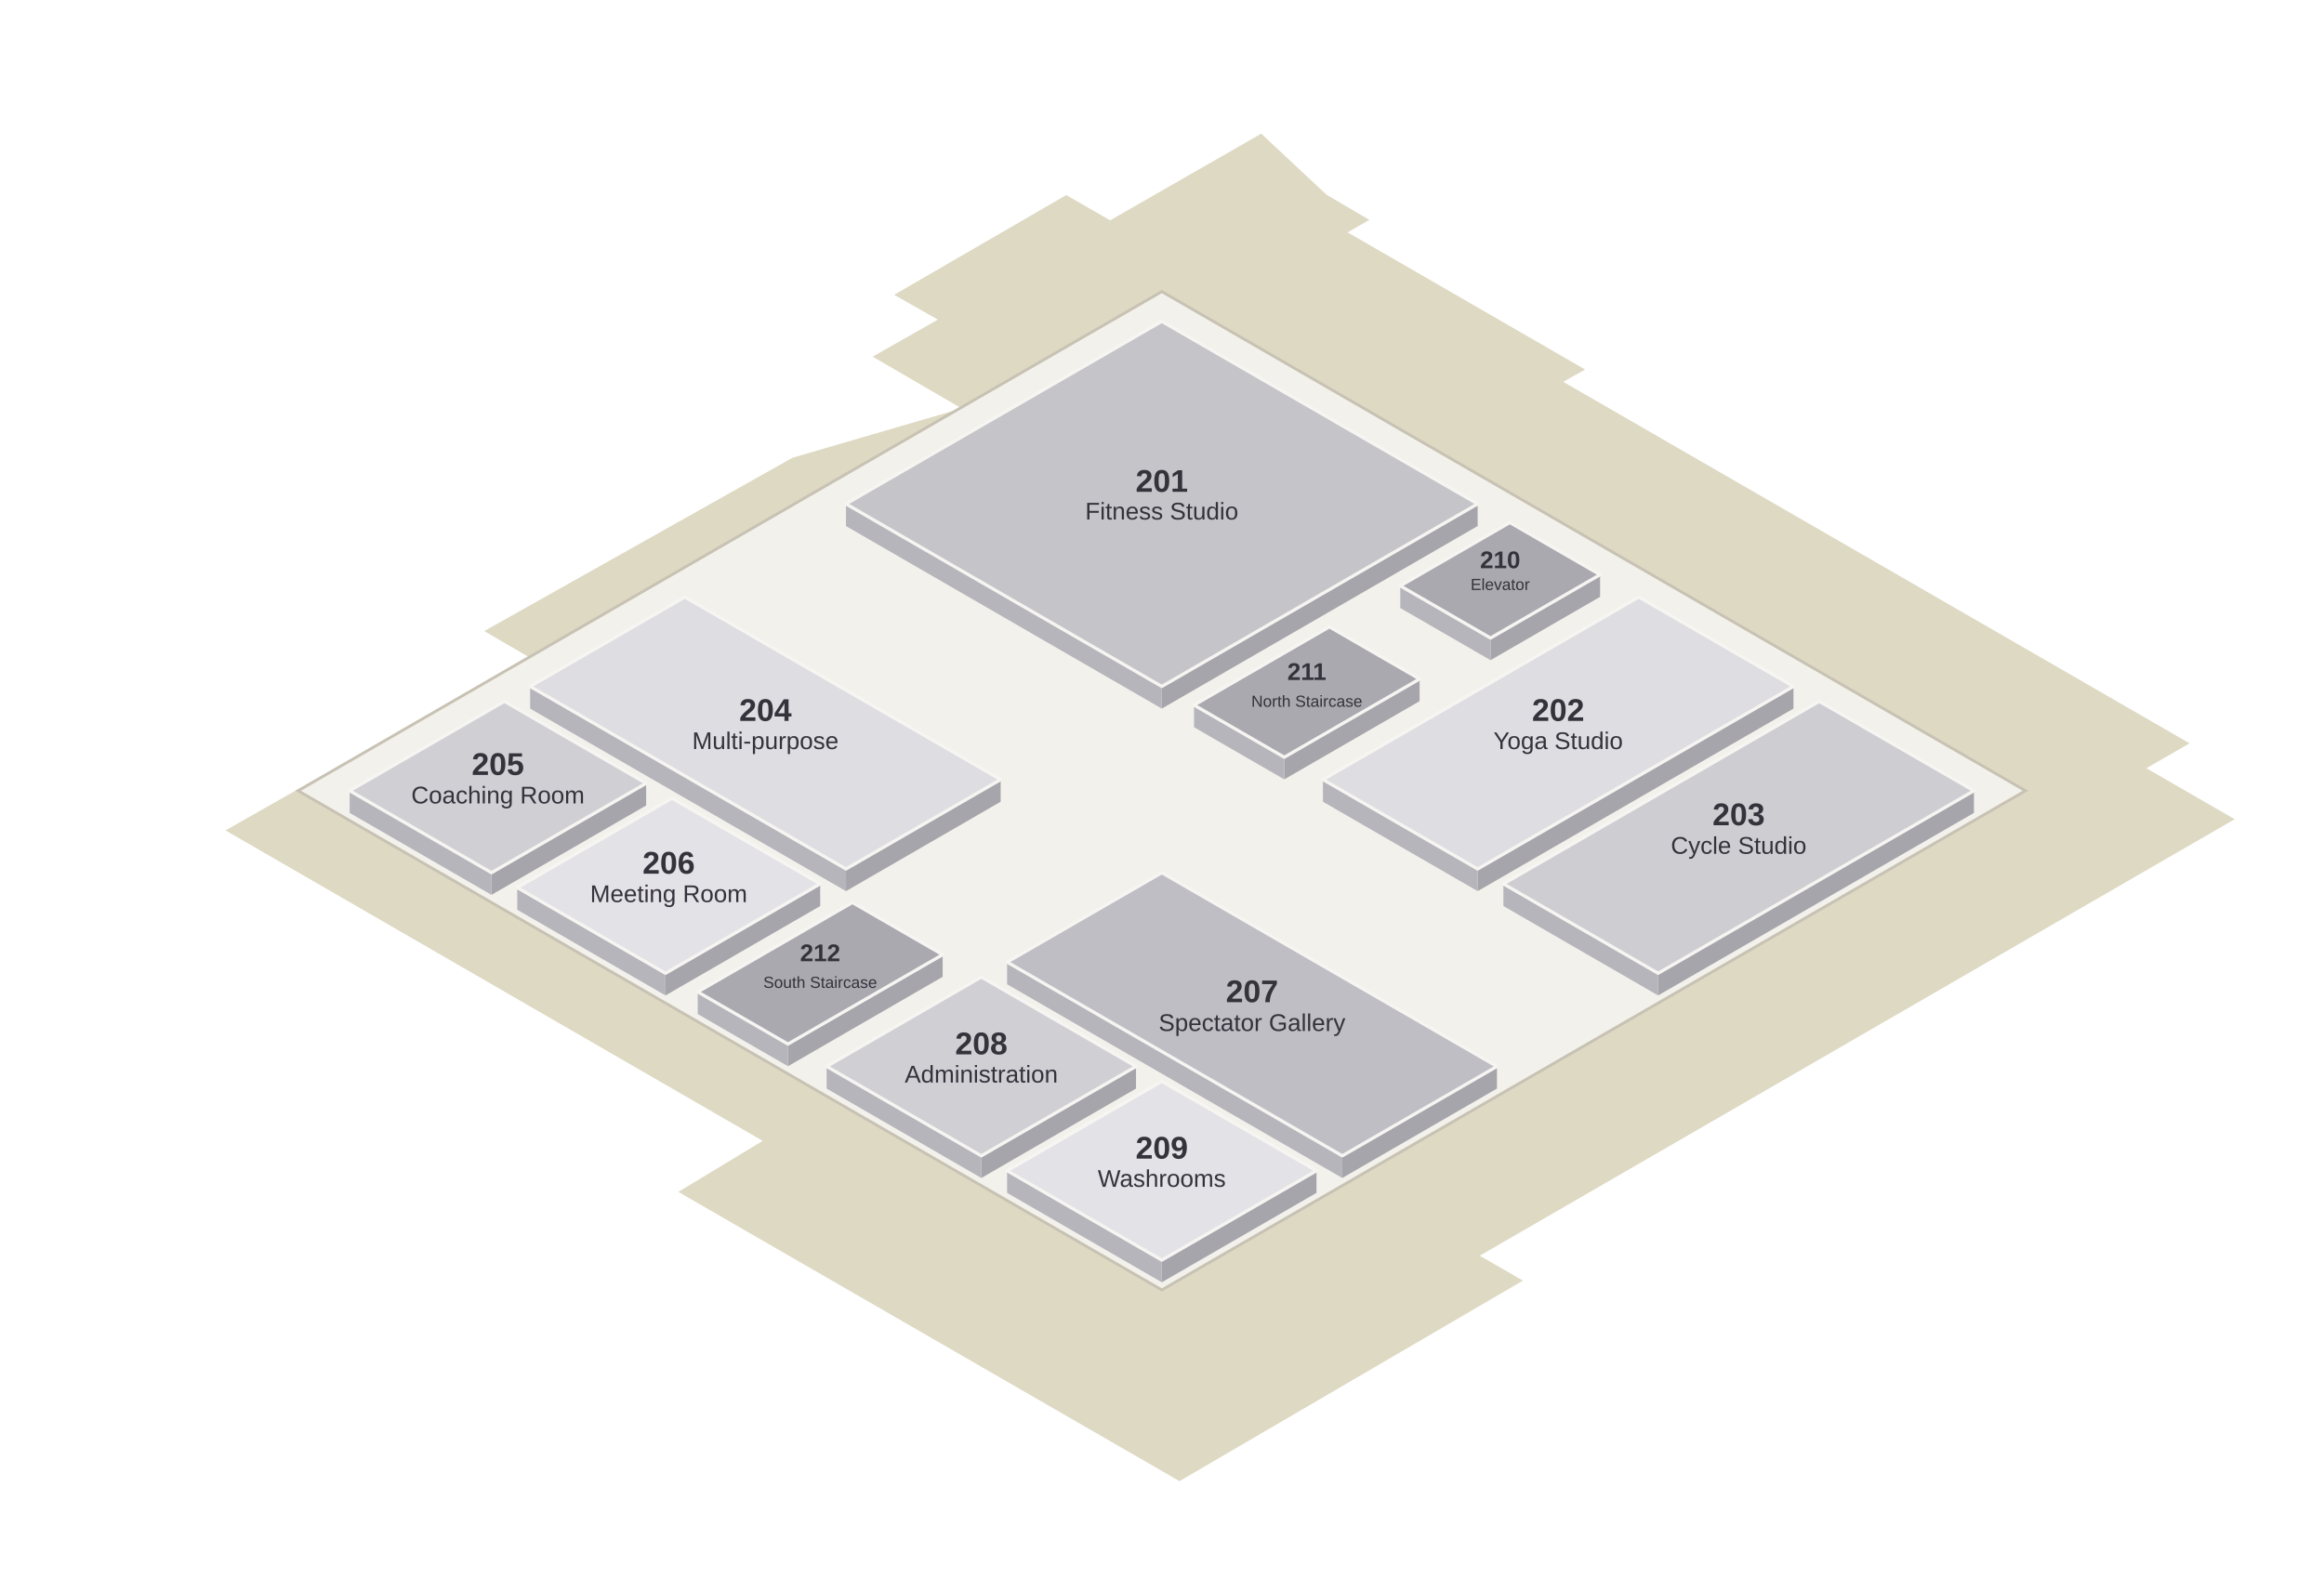
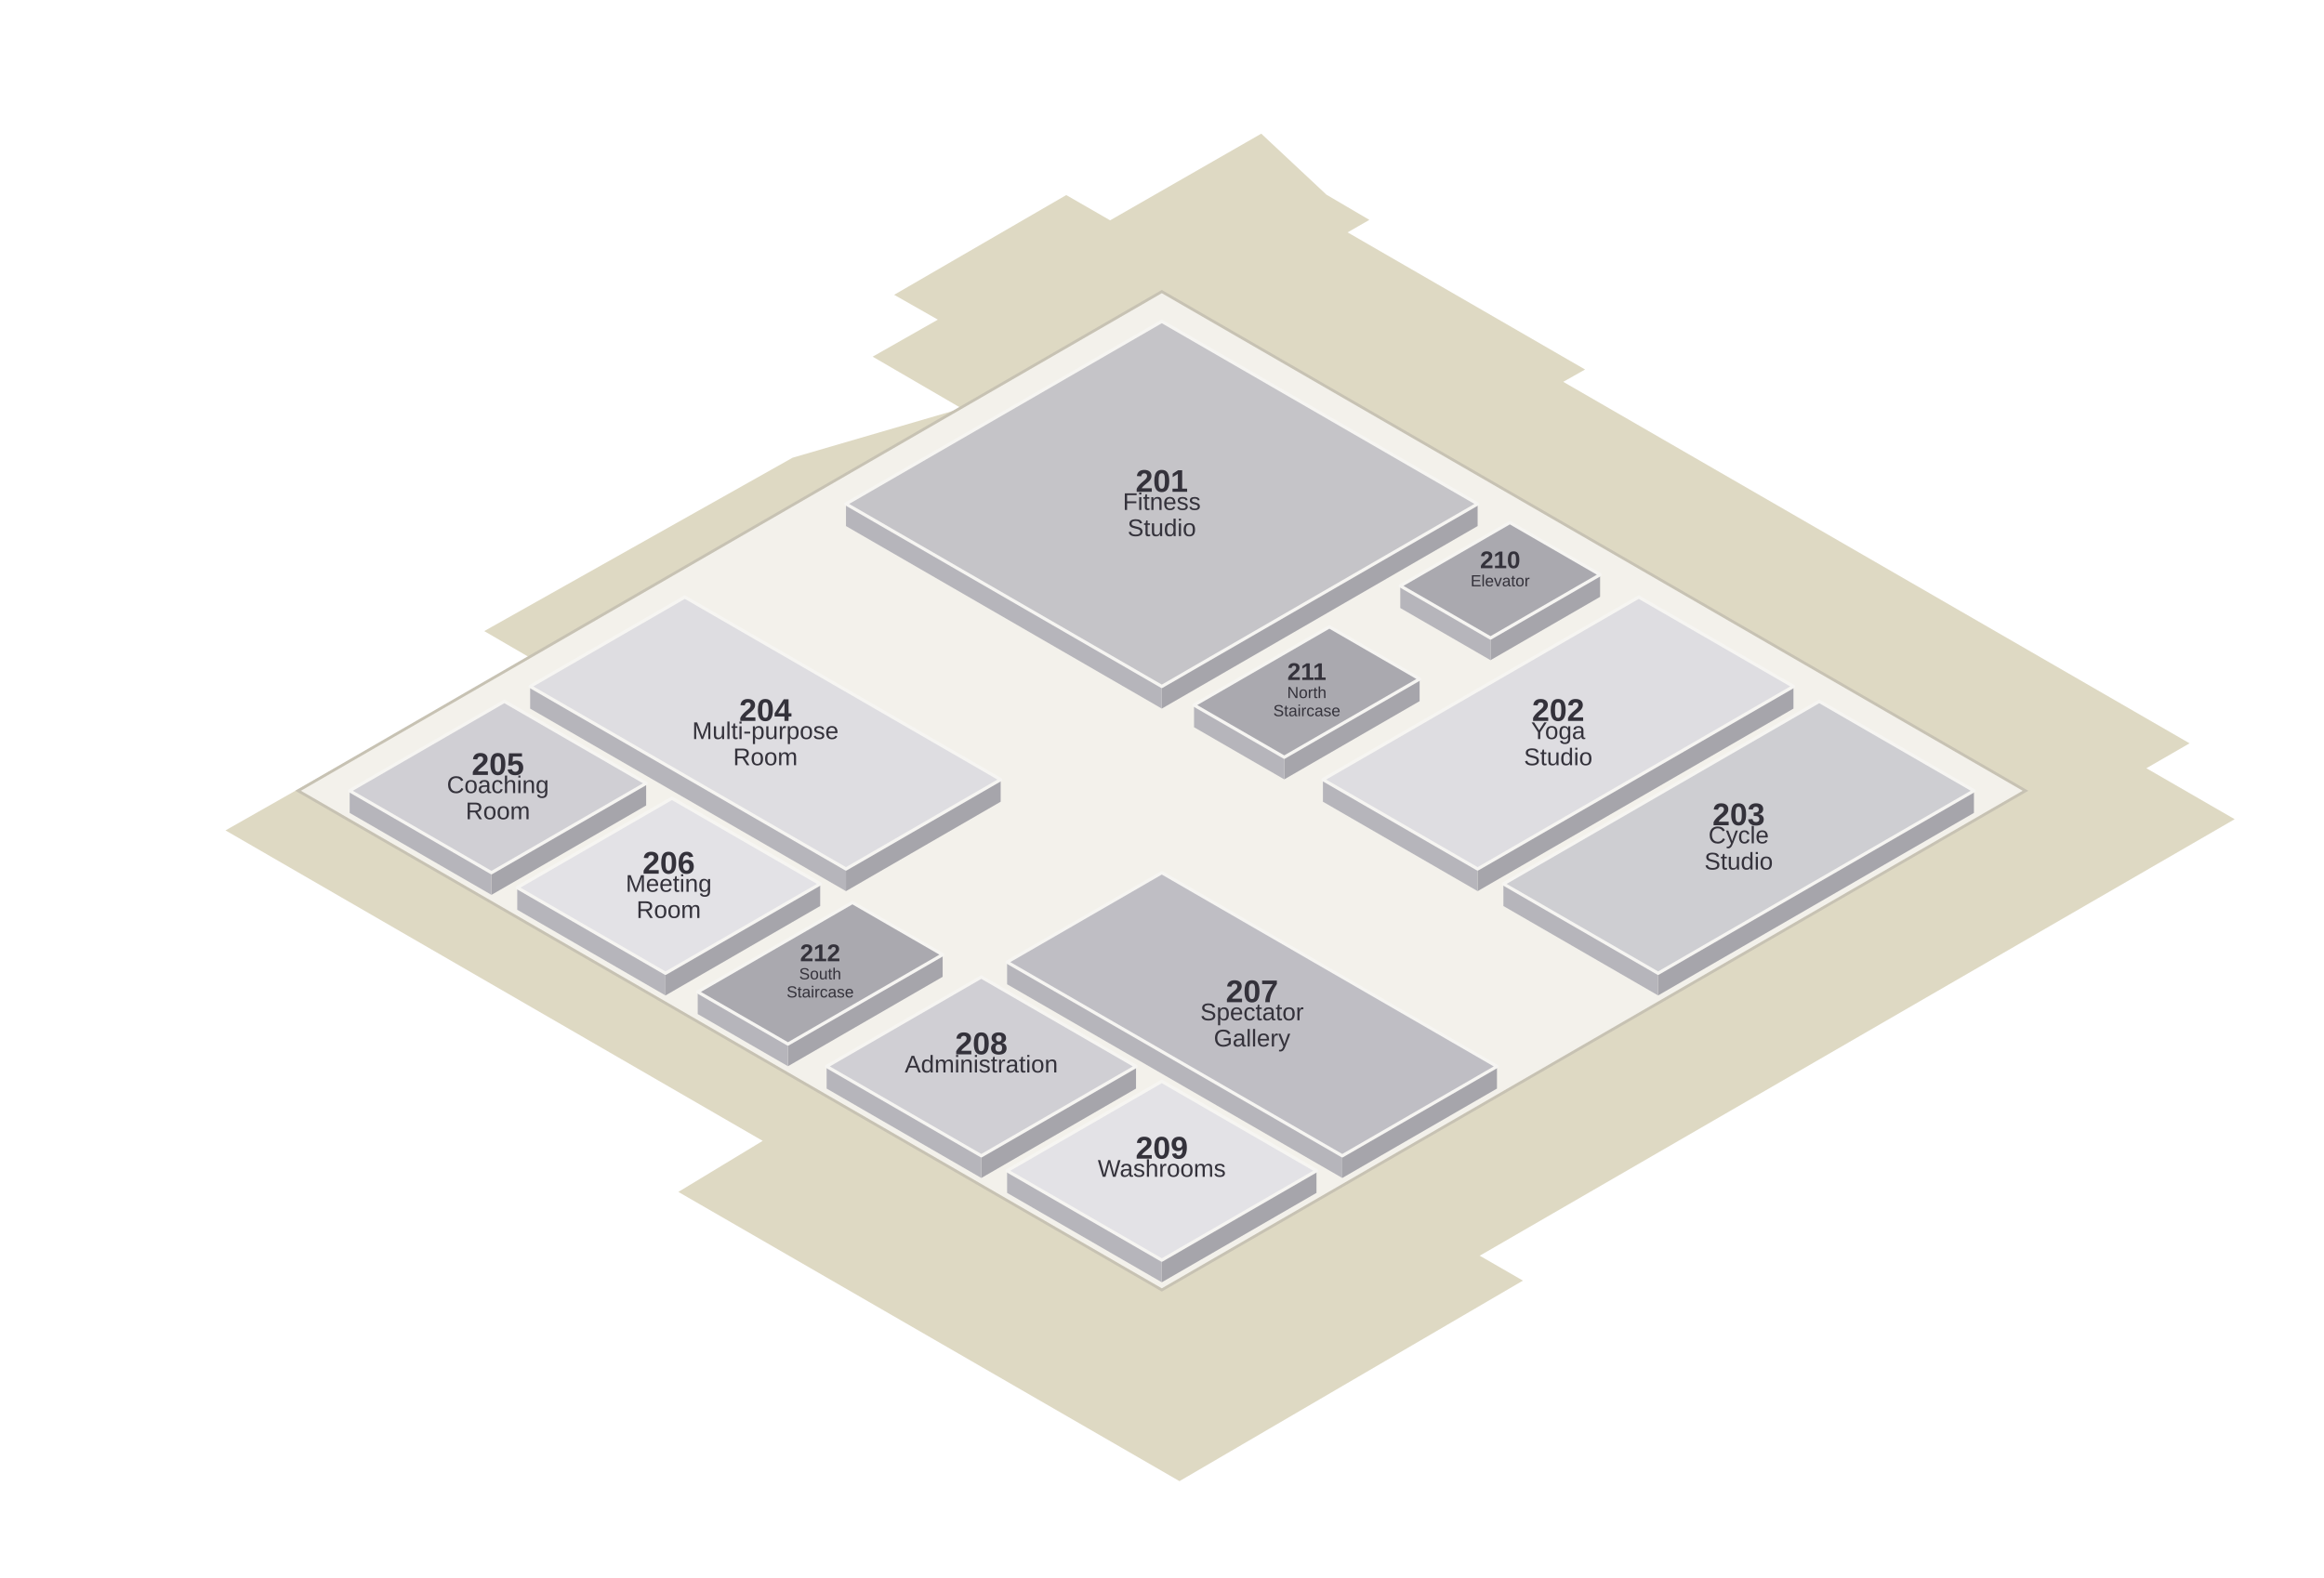
<svg xmlns="http://www.w3.org/2000/svg" width="5769" height="3917" viewBox="0 0 5769 3917">
  <g id="floor-base">
    <path d="M0,-507.238L0.395,-507.461L13.009,-514.579L-128.47,-596.305L-115.508,-603.745L-141.045,-618.741L-179.917,-655.123L-269.956,-603.481L-296.097,-618.539L-398.629,-559.098L-372.596,-544.298L-411.429,-522.233L-358.433,-491.404L-459.154,-462.007L-642.84,-358.692L-615.662,-342.885L-796.984,-239.918L-476.943,-54.901L-527.185,-24.477L-228.647,147.885L-24.021,28.386L-49.753,13.546L400.007,-246.591L347.405,-276.958L373.13,-291.811Z" transform="matrix(4.166666 0 0 4.166666 3880.543 3061.595)" fill="#ded9c3" />
    <polygon points="2884.00,724.00 5028.00,1963.50 2884.00,3203.00 740.00,1963.50" fill="#f3f1eb" stroke="#c7c2b3" stroke-width="7" />
  </g>
  <g id="room-walls" stroke-linejoin="round">
-     <polygon points="3668,1251.25 2884,1704.5 2884,1759.5 3668,1306.25" fill="#a6a5ab" />
-     <polygon points="2884,1704.5 2100,1251.25 2100,1306.25 2884,1759.5" fill="#b6b5bb" />
-     <polygon points="4452,1704.5 3668,2157.75 3668,2212.75 4452,1759.5" fill="#a6a5ab" />
-     <polygon points="3668,2157.75 3284,1935.75 3284,1990.75 3668,2212.75" fill="#b6b5bb" />
-     <polygon points="4900,1963.5 4116,2416.75 4116,2471.75 4900,2018.5" fill="#a6a5ab" />
-     <polygon points="4116,2416.75 3732,2194.75 3732,2249.75 4116,2471.75" fill="#b6b5bb" />
-     <polygon points="2484,1935.75 2100,2157.75 2100,2212.75 2484,1990.75" fill="#a6a5ab" />
-     <polygon points="2100,2157.75 1316,1704.5 1316,1759.5 2100,2212.75" fill="#b6b5bb" />
-     <polygon points="1604,1945 1220,2167 1220,2222 1604,2000" fill="#a6a5ab" />
-     <polygon points="1220,2167 868,1963.5 868,2018.5 1220,2222" fill="#b6b5bb" />
-     <polygon points="2036,2194.75 1652,2416.75 1652,2471.75 2036,2249.75" fill="#a6a5ab" />
-     <polygon points="1652,2416.75 1284,2204 1284,2259 1652,2471.75" fill="#b6b5bb" />
-     <polygon points="3716,2648 3332,2870 3332,2925 3716,2703" fill="#a6a5ab" />
-     <polygon points="3332,2870 2500,2389 2500,2444 3332,2925" fill="#b6b5bb" />
-     <polygon points="2820,2648 2436,2870 2436,2925 2820,2703" fill="#a6a5ab" />
-     <polygon points="2436,2870 2052,2648 2052,2703 2436,2925" fill="#b6b5bb" />
-     <polygon points="3268,2907 2884,3129 2884,3184 3268,2962" fill="#a6a5ab" />
-     <polygon points="2884,3129 2500,2907 2500,2962 2884,3184" fill="#b6b5bb" />
-     <polygon points="3972,1427 3700,1584.25 3700,1639.25 3972,1482" fill="#a6a5ab" />
-     <polygon points="3700,1584.25 3476,1454.75 3476,1509.75 3700,1639.25" fill="#b6b5bb" />
-     <polygon points="3524,1686 3188,1880.25 3188,1935.25 3524,1741" fill="#a6a5ab" />
-     <polygon points="3188,1880.25 2964,1750.75 2964,1805.75 3188,1935.25" fill="#b6b5bb" />
-     <polygon points="2340,2370.5 1956,2592.5 1956,2647.5 2340,2425.5" fill="#a6a5ab" />
-     <polygon points="1956,2592.5 1732,2463 1732,2518 1956,2647.5" fill="#b6b5bb" />
+     <polygon points="3668.00,1251.25 2884.00,1704.50 2884.00,1759.50 3668.00,1306.25" fill="#a6a5ab" />
+     <polygon points="2884.00,1704.50 2100.00,1251.25 2100.00,1306.25 2884.00,1759.50" fill="#b6b5bb" />
+     <polygon points="4452.00,1704.50 3668.00,2157.75 3668.00,2212.75 4452.00,1759.50" fill="#a6a5ab" />
+     <polygon points="3668.00,2157.75 3284.00,1935.75 3284.00,1990.75 3668.00,2212.75" fill="#b6b5bb" />
+     <polygon points="4900.00,1963.50 4116.00,2416.75 4116.00,2471.75 4900.00,2018.50" fill="#a6a5ab" />
+     <polygon points="4116.00,2416.75 3732.00,2194.75 3732.00,2249.75 4116.00,2471.75" fill="#b6b5bb" />
+     <polygon points="2484.00,1935.75 2100.00,2157.75 2100.00,2212.75 2484.00,1990.75" fill="#a6a5ab" />
+     <polygon points="2100.00,2157.75 1316.00,1704.50 1316.00,1759.50 2100.00,2212.75" fill="#b6b5bb" />
+     <polygon points="1604.00,1945.00 1220.00,2167.00 1220.00,2222.00 1604.00,2000.00" fill="#a6a5ab" />
+     <polygon points="1220.00,2167.00 868.00,1963.50 868.00,2018.50 1220.00,2222.00" fill="#b6b5bb" />
+     <polygon points="2036.00,2194.75 1652.00,2416.75 1652.00,2471.75 2036.00,2249.75" fill="#a6a5ab" />
+     <polygon points="1652.00,2416.75 1284.00,2204.00 1284.00,2259.00 1652.00,2471.75" fill="#b6b5bb" />
+     <polygon points="3716.00,2648.00 3332.00,2870.00 3332.00,2925.00 3716.00,2703.00" fill="#a6a5ab" />
+     <polygon points="3332.00,2870.00 2500.00,2389.00 2500.00,2444.00 3332.00,2925.00" fill="#b6b5bb" />
+     <polygon points="2820.00,2648.00 2436.00,2870.00 2436.00,2925.00 2820.00,2703.00" fill="#a6a5ab" />
+     <polygon points="2436.00,2870.00 2052.00,2648.00 2052.00,2703.00 2436.00,2925.00" fill="#b6b5bb" />
+     <polygon points="3268.00,2907.00 2884.00,3129.00 2884.00,3184.00 3268.00,2962.00" fill="#a6a5ab" />
+     <polygon points="2884.00,3129.00 2500.00,2907.00 2500.00,2962.00 2884.00,3184.00" fill="#b6b5bb" />
+     <polygon points="3972.00,1427.00 3700.00,1584.25 3700.00,1639.25 3972.00,1482.00" fill="#a6a5ab" />
+     <polygon points="3700.00,1584.25 3476.00,1454.75 3476.00,1509.75 3700.00,1639.25" fill="#b6b5bb" />
+     <polygon points="3524.00,1686.00 3188.00,1880.25 3188.00,1935.25 3524.00,1741.00" fill="#a6a5ab" />
+     <polygon points="3188.00,1880.25 2964.00,1750.75 2964.00,1805.75 3188.00,1935.25" fill="#b6b5bb" />
+     <polygon points="2340.00,2370.50 1956.00,2592.50 1956.00,2647.50 2340.00,2425.50" fill="#a6a5ab" />
+     <polygon points="1956.00,2592.50 1732.00,2463.00 1732.00,2518.00 1956.00,2647.50" fill="#b6b5bb" />
  </g>
  <g id="MLOC-rooms" stroke="#f6f5f2" stroke-width="8" stroke-linejoin="round">
-     <polygon id="lot201" points="2884,798 3668,1251.25 2884,1704.5 2100,1251.25" fill="#c5c4c8" />
-     <polygon id="lot202" points="4068,1482.5 4452,1704.5 3668,2157.75 3284,1935.75" fill="#dedde1" />
-     <polygon id="lot203" points="4516,1741.5 4900,1963.5 4116,2416.75 3732,2194.75" fill="#ceced2" />
-     <polygon id="lot204" points="1700,1482.5 2484,1935.75 2100,2157.75 1316,1704.5" fill="#dedde1" />
-     <polygon id="lot205" points="1252,1741.5 1604,1945 1220,2167 868,1963.5" fill="#d0cfd4" />
-     <polygon id="lot206" points="1668,1982 2036,2194.75 1652,2416.75 1284,2204" fill="#e3e2e6" />
-     <polygon id="lot207" points="2884,2167 3716,2648 3332,2870 2500,2389" fill="#bfbec4" />
-     <polygon id="lot208" points="2436,2426 2820,2648 2436,2870 2052,2648" fill="#d0cfd4" />
-     <polygon id="lot209" points="2884,2685 3268,2907 2884,3129 2500,2907" fill="#e3e2e6" />
-     <polygon id="lot210" points="3748,1297.5 3972,1427 3700,1584.25 3476,1454.75" fill="#aaa9af" />
-     <polygon id="lot211" points="3300,1556.5 3524,1686 3188,1880.25 2964,1750.75" fill="#aaa9af" />
-     <polygon id="lot212" points="2116,2241 2340,2370.5 1956,2592.5 1732,2463" fill="#aaa9af" />
+     <polygon id="lot201" points="2884.00,798.00 3668.00,1251.25 2884.00,1704.50 2100.00,1251.25" fill="#c5c4c8" />
+     <polygon id="lot202" points="4068.00,1482.50 4452.00,1704.50 3668.00,2157.75 3284.00,1935.75" fill="#dedde1" />
+     <polygon id="lot203" points="4516.00,1741.50 4900.00,1963.50 4116.00,2416.75 3732.00,2194.75" fill="#ceced2" />
+     <polygon id="lot204" points="1700.00,1482.50 2484.00,1935.75 2100.00,2157.75 1316.00,1704.50" fill="#dedde1" />
+     <polygon id="lot205" points="1252.00,1741.50 1604.00,1945.00 1220.00,2167.00 868.00,1963.50" fill="#d0cfd4" />
+     <polygon id="lot206" points="1668.00,1982.00 2036.00,2194.75 1652.00,2416.75 1284.00,2204.00" fill="#e3e2e6" />
+     <polygon id="lot207" points="2884.00,2167.00 3716.00,2648.00 3332.00,2870.00 2500.00,2389.00" fill="#bfbec4" />
+     <polygon id="lot208" points="2436.00,2426.00 2820.00,2648.00 2436.00,2870.00 2052.00,2648.00" fill="#d0cfd4" />
+     <polygon id="lot209" points="2884.00,2685.00 3268.00,2907.00 2884.00,3129.00 2500.00,2907.00" fill="#e3e2e6" />
+     <polygon id="lot210" points="3748.00,1297.50 3972.00,1427.00 3700.00,1584.25 3476.00,1454.75" fill="#aaa9af" />
+     <polygon id="lot211" points="3300.00,1556.50 3524.00,1686.00 3188.00,1880.25 2964.00,1750.75" fill="#aaa9af" />
+     <polygon id="lot212" points="2116.00,2241.00 2340.00,2370.50 1956.00,2592.50 1732.00,2463.00" fill="#aaa9af" />
  </g>
  <g id="room-labels" pointer-events="none" text-anchor="middle" fill="#34323b" font-family="Arial, Helvetica, sans-serif">
-     <text x="2884" y="1221.25" font-size="78" font-weight="700">201</text>
-     <text x="2884" y="1290" font-size="60">Fitness Studio</text>
-     <text x="3868" y="1790.12" font-size="78" font-weight="700">202</text>
-     <text x="3868" y="1860" font-size="60">Yoga Studio</text>
-     <text x="4316" y="2049.12" font-size="78" font-weight="700">203</text>
-     <text x="4316" y="2120" font-size="60">Cycle Studio</text>
-     <text x="1900" y="1790.12" font-size="78" font-weight="700">204</text>
-     <text x="1900" y="1860" font-size="60">Multi-purpose</text>
-     <text x="1236" y="1924.25" font-size="78" font-weight="700">205</text>
-     <text x="1236" y="1995" font-size="60">Coaching Room</text>
-     <text x="1660" y="2169.38" font-size="78" font-weight="700">206</text>
-     <text x="1660" y="2240" font-size="60">Meeting Room</text>
-     <text x="3108" y="2488.5" font-size="78" font-weight="700">207</text>
-     <text x="3108" y="2560" font-size="60">Spectator Gallery</text>
-     <text x="2436" y="2618" font-size="78" font-weight="700">208</text>
-     <text x="2436" y="2688" font-size="60">Administration</text>
-     <text x="2884" y="2877" font-size="78" font-weight="700">209</text>
-     <text x="2884" y="2947" font-size="60">Washrooms</text>
-     <text x="3724" y="1410.88" font-size="60" font-weight="700">210</text>
-     <text x="3724" y="1465" font-size="40">Elevator</text>
-     <text x="3244" y="1688.38" font-size="60" font-weight="700">211</text>
-     <text x="3244" y="1755" font-size="40">North Staircase</text>
-     <text x="2036" y="2386.75" font-size="60" font-weight="700">212</text>
-     <text x="2036" y="2453" font-size="40">South Staircase</text>
+     <text x="2884.00" y="1221.25" font-size="78" font-weight="700">201</text>
+     <text x="2884.00" y="1266.25" font-size="60">Fitness</text>
+     <text x="2884.00" y="1331.25" font-size="60">Studio</text>
+     <text x="3868.00" y="1790.12" font-size="78" font-weight="700">202</text>
+     <text x="3868.00" y="1835.12" font-size="60">Yoga</text>
+     <text x="3868.00" y="1900.12" font-size="60">Studio</text>
+     <text x="4316.00" y="2049.12" font-size="78" font-weight="700">203</text>
+     <text x="4316.00" y="2094.12" font-size="60">Cycle</text>
+     <text x="4316.00" y="2159.12" font-size="60">Studio</text>
+     <text x="1900.00" y="1790.12" font-size="78" font-weight="700">204</text>
+     <text x="1900.00" y="1835.12" font-size="60">Multi-purpose</text>
+     <text x="1900.00" y="1900.12" font-size="60">Room</text>
+     <text x="1236.00" y="1924.25" font-size="78" font-weight="700">205</text>
+     <text x="1236.00" y="1969.25" font-size="60">Coaching</text>
+     <text x="1236.00" y="2034.25" font-size="60">Room</text>
+     <text x="1660.00" y="2169.38" font-size="78" font-weight="700">206</text>
+     <text x="1660.00" y="2214.38" font-size="60">Meeting</text>
+     <text x="1660.00" y="2279.38" font-size="60">Room</text>
+     <text x="3108.00" y="2488.50" font-size="78" font-weight="700">207</text>
+     <text x="3108.00" y="2533.50" font-size="60">Spectator</text>
+     <text x="3108.00" y="2598.50" font-size="60">Gallery</text>
+     <text x="2436.00" y="2618.00" font-size="78" font-weight="700">208</text>
+     <text x="2436.00" y="2663.00" font-size="60">Administration</text>
+     <text x="2884.00" y="2877.00" font-size="78" font-weight="700">209</text>
+     <text x="2884.00" y="2922.00" font-size="60">Washrooms</text>
+     <text x="3724.00" y="1410.88" font-size="60" font-weight="700">210</text>
+     <text x="3724.00" y="1455.88" font-size="40">Elevator</text>
+     <text x="3244.00" y="1688.38" font-size="60" font-weight="700">211</text>
+     <text x="3244.00" y="1733.38" font-size="40">North</text>
+     <text x="3244.00" y="1778.38" font-size="40">Staircase</text>
+     <text x="2036.00" y="2386.75" font-size="60" font-weight="700">212</text>
+     <text x="2036.00" y="2431.75" font-size="40">South</text>
+     <text x="2036.00" y="2476.75" font-size="40">Staircase</text>
  </g>
</svg>
